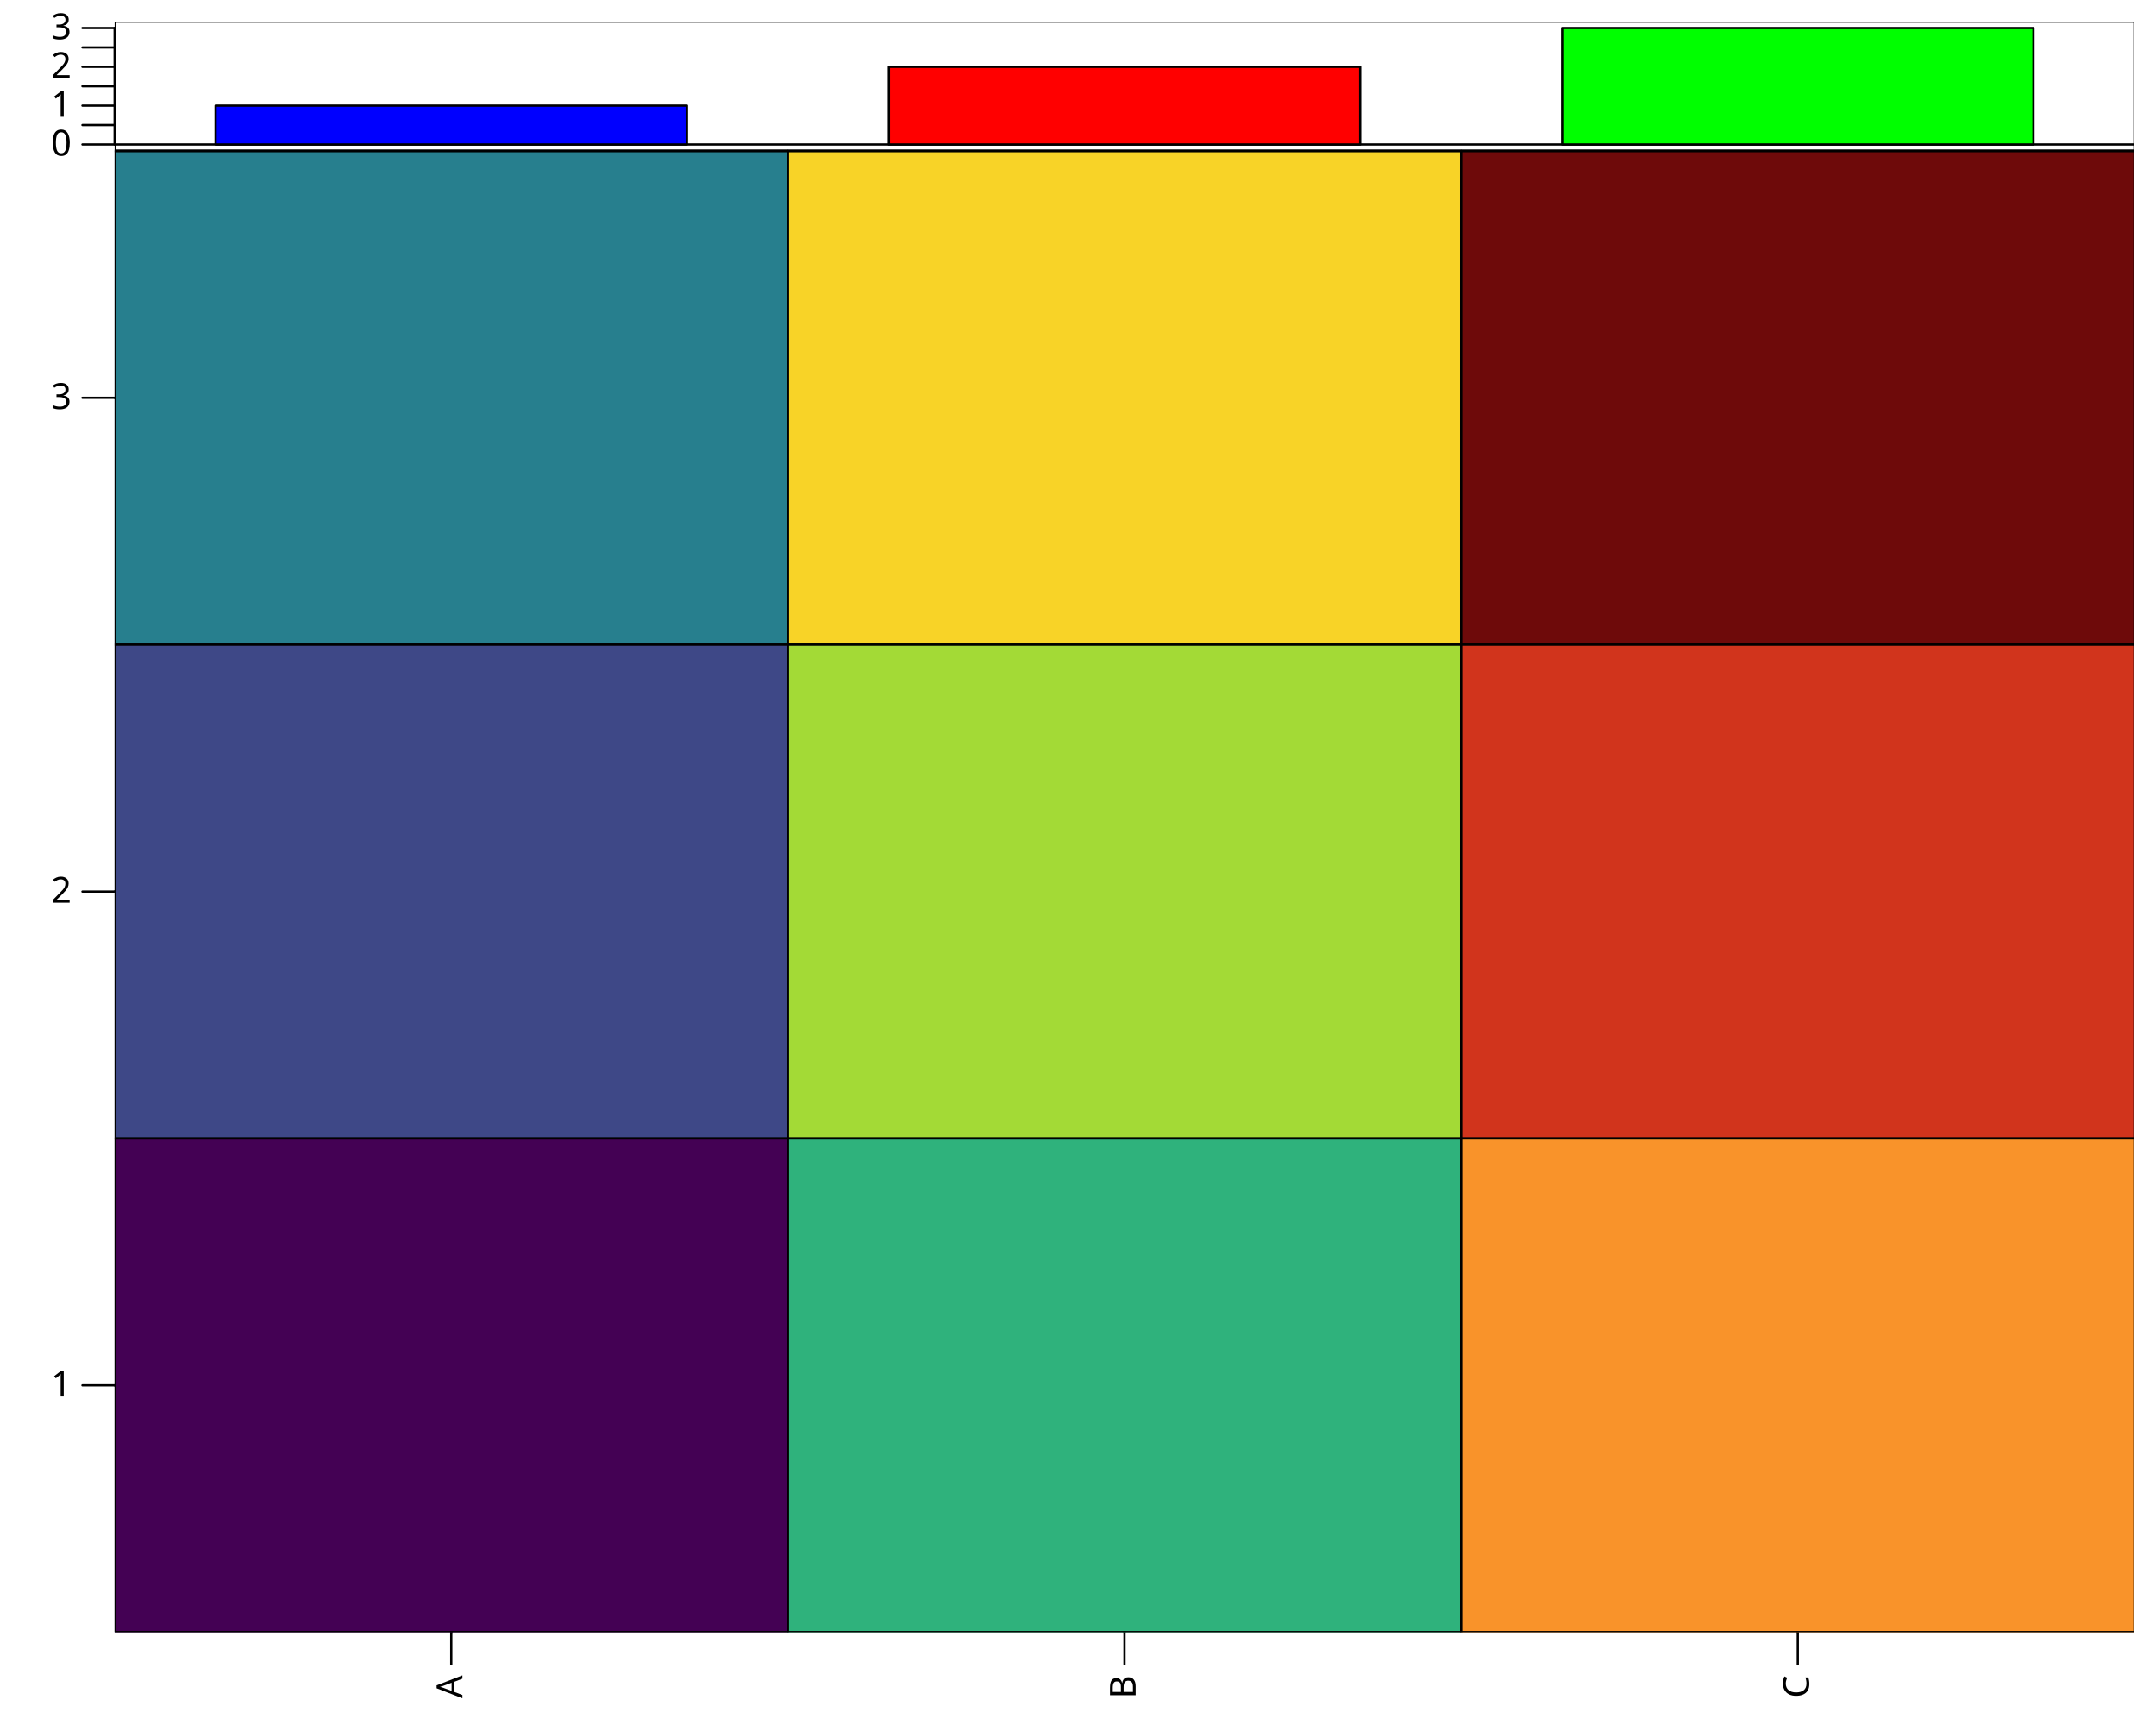
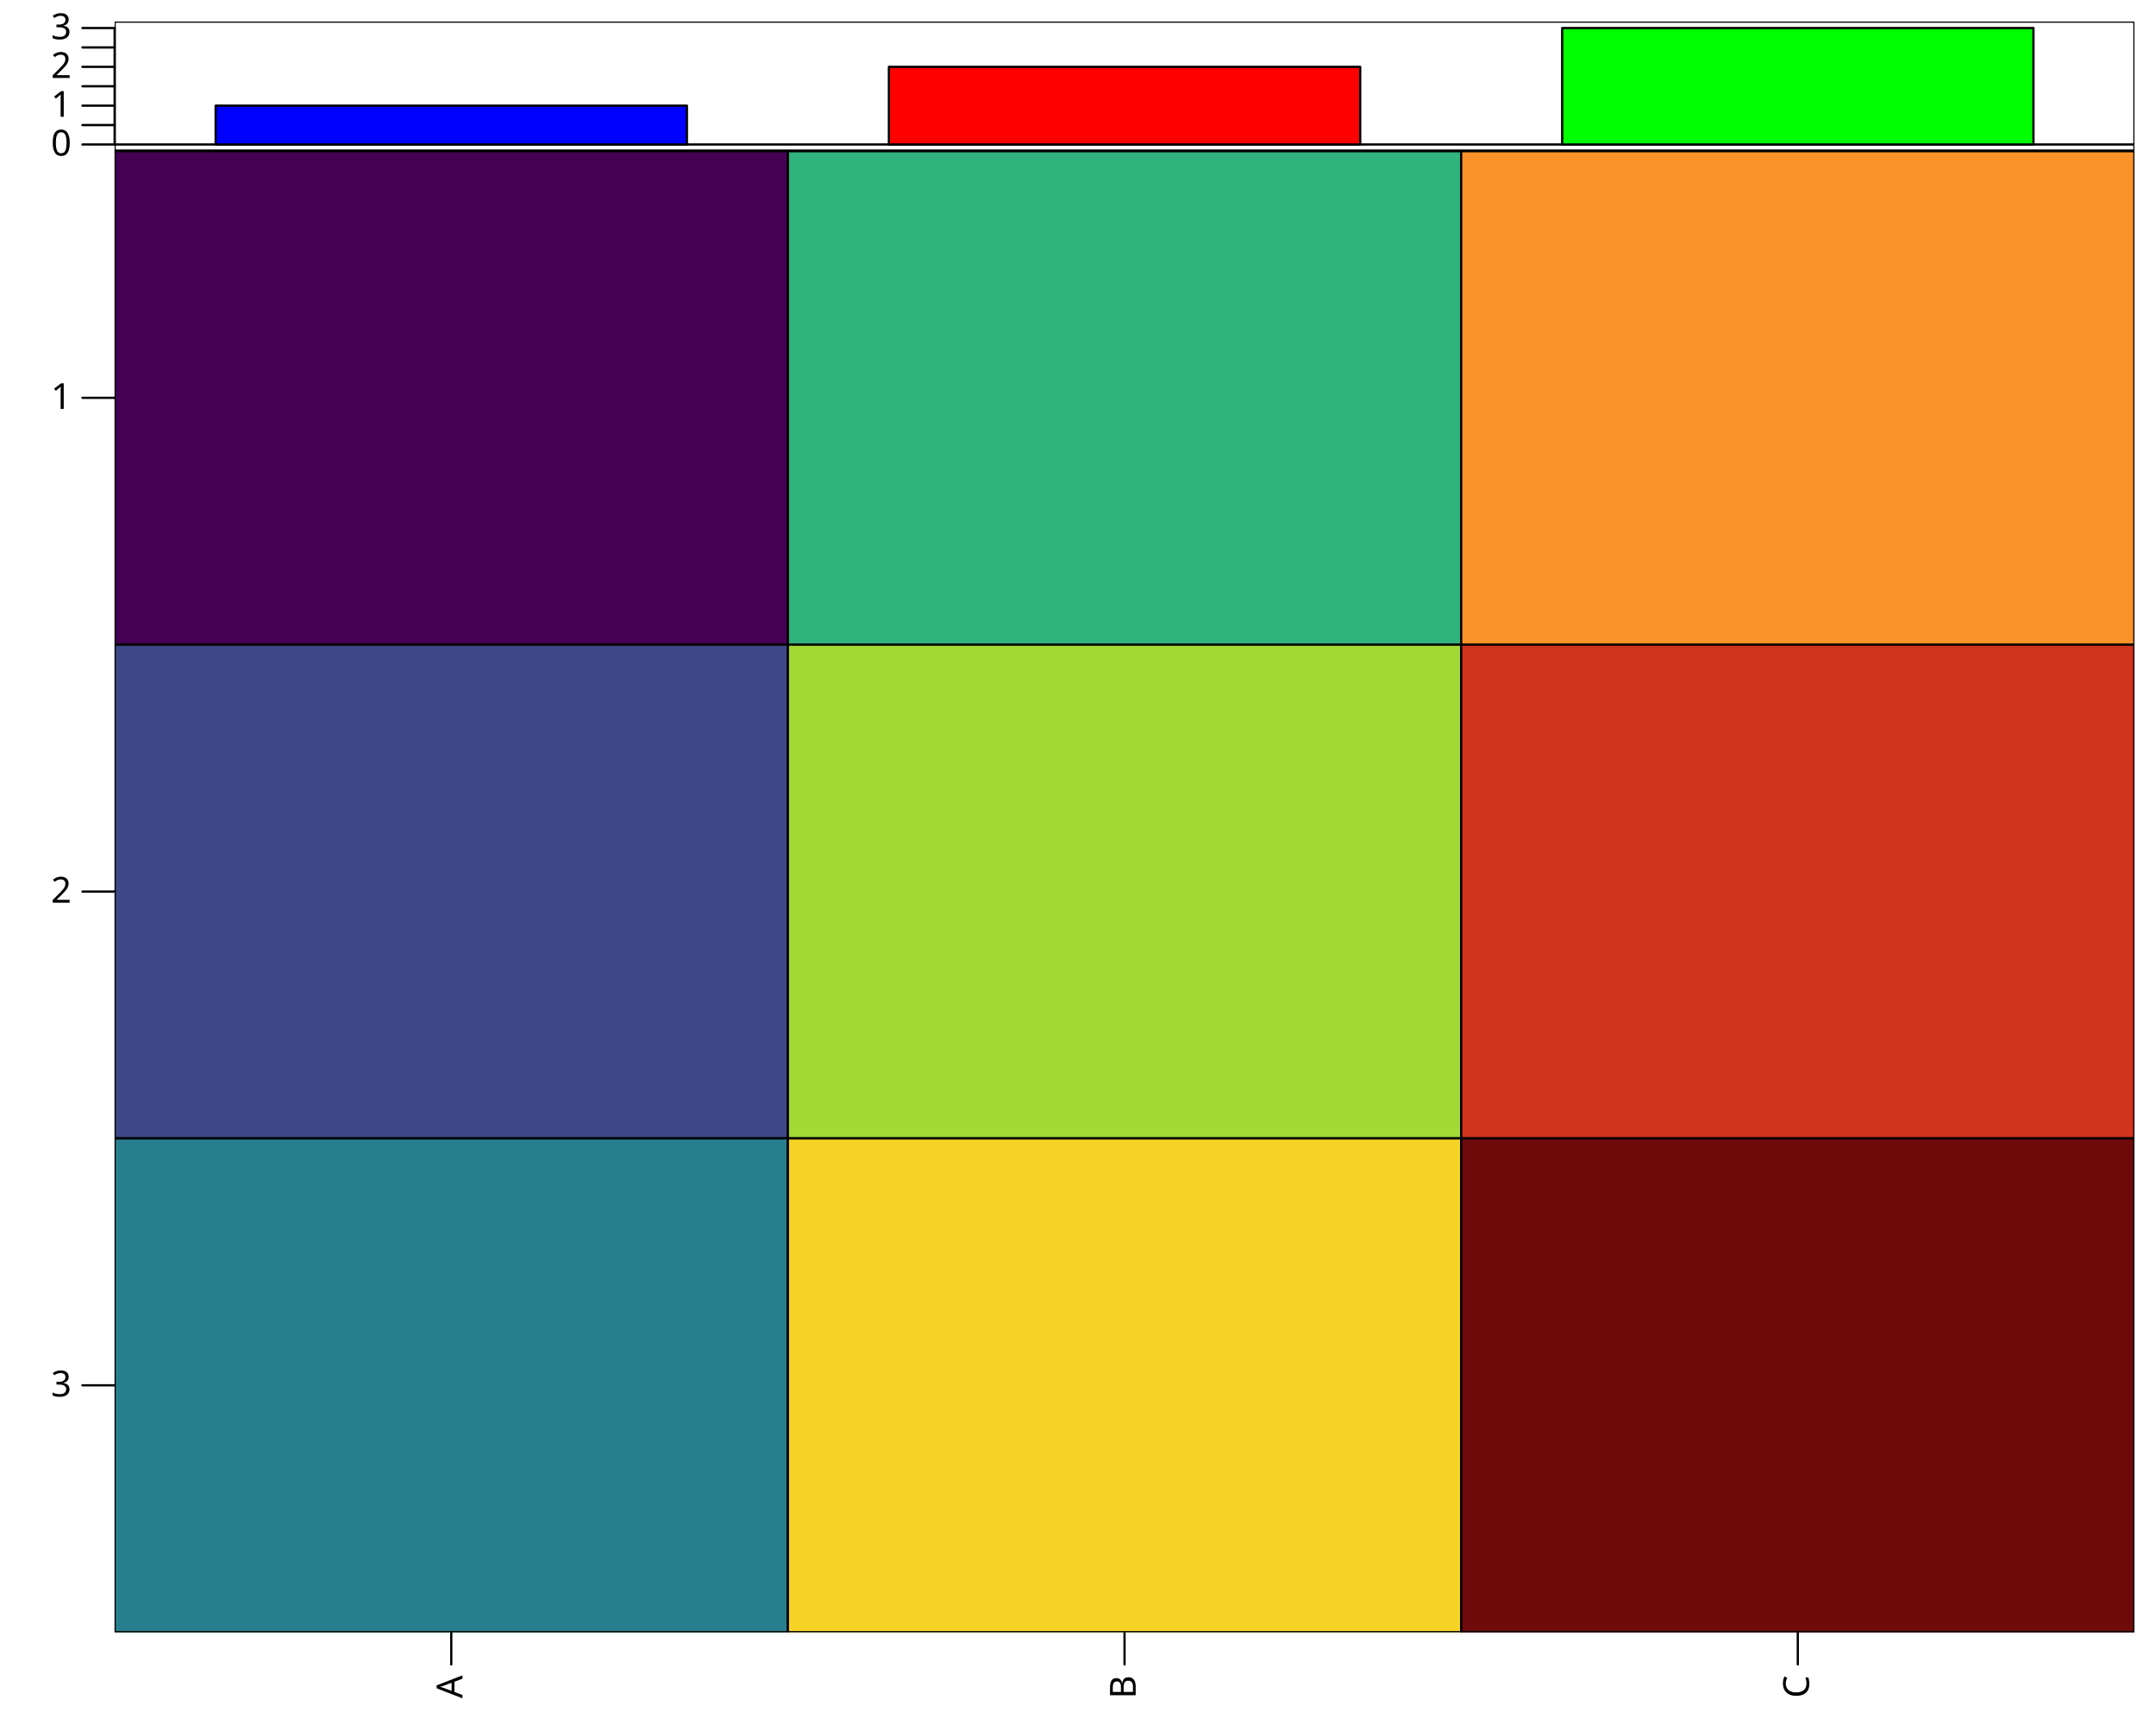
<svg xmlns="http://www.w3.org/2000/svg" class="svglite" data-engine-version="2.0" width="720.00pt" height="576.00pt" viewBox="0 0 720.00 576.00">
  <defs>
    <style type="text/css">
    .svglite line, .svglite polyline, .svglite polygon, .svglite path, .svglite rect, .svglite circle {
      fill: none;
      stroke: #000000;
      stroke-linecap: round;
      stroke-linejoin: round;
      stroke-miterlimit: 10.00;
    }
  </style>
  </defs>
  <rect width="100%" height="100%" style="stroke: none; fill: #FFFFFF;" />
  <defs>
    <clipPath id="cpMC4wMHw3MjAuMDB8MC4wMHw1NzYuMDA=">
      <rect x="0.00" y="0.00" width="720.00" height="576.00" />
    </clipPath>
  </defs>
  <g clip-path="url(#cpMC4wMHw3MjAuMDB8MC4wMHw1NzYuMDA=)">
    <line x1="150.70" y1="545.01" x2="150.70" y2="545.01" style="stroke-width: 0.75;" />
    <line x1="150.70" y1="545.01" x2="150.70" y2="555.77" style="stroke-width: 0.75;" />
    <text transform="translate(154.42,559.41) rotate(-90)" text-anchor="end" style="font-size: 12.00px; font-family: sans;" textLength="8.01px" lengthAdjust="spacingAndGlyphs">A</text>
    <line x1="375.54" y1="545.01" x2="375.54" y2="545.01" style="stroke-width: 0.75;" />
    <line x1="375.54" y1="545.01" x2="375.54" y2="555.77" style="stroke-width: 0.75;" />
    <text transform="translate(379.26,559.41) rotate(-90)" text-anchor="end" style="font-size: 12.00px; font-family: sans;" textLength="8.01px" lengthAdjust="spacingAndGlyphs">B</text>
    <line x1="600.38" y1="545.01" x2="600.38" y2="545.01" style="stroke-width: 0.75;" />
    <line x1="600.38" y1="545.01" x2="600.38" y2="555.77" style="stroke-width: 0.75;" />
    <text transform="translate(604.10,559.41) rotate(-90)" text-anchor="end" style="font-size: 12.00px; font-family: sans;" textLength="8.67px" lengthAdjust="spacingAndGlyphs">C</text>
    <line x1="38.28" y1="462.58" x2="38.28" y2="462.58" style="stroke-width: 0.75;" />
    <line x1="38.28" y1="462.58" x2="27.53" y2="462.58" style="stroke-width: 0.75;" />
-     <text x="23.88" y="466.29" text-anchor="end" style="font-size: 12.00px; font-family: sans;" textLength="6.67px" lengthAdjust="spacingAndGlyphs">1</text>
+     <text x="23.88" y="466.29" text-anchor="end" style="font-size: 12.00px; font-family: sans;" textLength="6.67px" lengthAdjust="spacingAndGlyphs">3</text>
    <line x1="38.28" y1="297.71" x2="38.28" y2="297.71" style="stroke-width: 0.75;" />
    <line x1="38.28" y1="297.71" x2="27.53" y2="297.71" style="stroke-width: 0.75;" />
    <text x="23.88" y="301.42" text-anchor="end" style="font-size: 12.00px; font-family: sans;" textLength="6.67px" lengthAdjust="spacingAndGlyphs">2</text>
    <line x1="38.28" y1="132.84" x2="38.28" y2="132.84" style="stroke-width: 0.75;" />
    <line x1="38.28" y1="132.84" x2="27.53" y2="132.84" style="stroke-width: 0.75;" />
-     <text x="23.88" y="136.55" text-anchor="end" style="font-size: 12.00px; font-family: sans;" textLength="6.67px" lengthAdjust="spacingAndGlyphs">3</text>
+     <text x="23.88" y="136.55" text-anchor="end" style="font-size: 12.00px; font-family: sans;" textLength="6.67px" lengthAdjust="spacingAndGlyphs">1</text>
  </g>
  <defs>
    <clipPath id="cpMzguMjh8NzEyLjgwfDcuMjB8NTQ1LjAx">
      <rect x="38.28" y="7.20" width="674.52" height="537.81" />
    </clipPath>
  </defs>
  <g clip-path="url(#cpMzguMjh8NzEyLjgwfDcuMjB8NTQ1LjAx)">
    <rect x="38.28" y="50.40" width="674.52" height="494.61" style="stroke-width: 0.75;" />
  </g>
  <g clip-path="url(#cpMC4wMHw3MjAuMDB8MC4wMHw1NzYuMDA=)">
</g>
  <g clip-path="url(#cpMzguMjh8NzEyLjgwfDcuMjB8NTQ1LjAx)">
-     <rect x="38.28" y="50.40" width="224.84" height="164.87" style="stroke-width: 0.75; fill: #277F8E;" />
+     <rect x="38.28" y="50.40" width="224.84" height="164.87" style="stroke-width: 0.75; fill: #440154;" />
    <rect x="38.28" y="215.27" width="224.84" height="164.87" style="stroke-width: 0.75; fill: #3E4887;" />
-     <rect x="38.28" y="380.14" width="224.84" height="164.87" style="stroke-width: 0.75; fill: #440154;" />
-     <rect x="263.12" y="50.40" width="224.84" height="164.87" style="stroke-width: 0.75; fill: #F8D327;" />
+     <rect x="38.28" y="380.14" width="224.84" height="164.87" style="stroke-width: 0.75; fill: #277F8E;" />
+     <rect x="263.12" y="50.40" width="224.84" height="164.87" style="stroke-width: 0.75; fill: #2FB27C;" />
    <rect x="263.12" y="215.27" width="224.84" height="164.87" style="stroke-width: 0.75; fill: #A3DA36;" />
-     <rect x="263.12" y="380.14" width="224.84" height="164.87" style="stroke-width: 0.75; fill: #2FB27C;" />
-     <rect x="487.96" y="50.40" width="224.84" height="164.87" style="stroke-width: 0.75; fill: #6E0A0A;" />
+     <rect x="263.12" y="380.14" width="224.84" height="164.87" style="stroke-width: 0.75; fill: #F8D327;" />
+     <rect x="487.96" y="50.40" width="224.84" height="164.87" style="stroke-width: 0.75; fill: #F9932A;" />
    <rect x="487.96" y="215.27" width="224.84" height="164.87" style="stroke-width: 0.75; fill: #D1341C;" />
-     <rect x="487.96" y="380.14" width="224.84" height="164.87" style="stroke-width: 0.75; fill: #F9932A;" />
+     <rect x="487.96" y="380.14" width="224.84" height="164.87" style="stroke-width: 0.75; fill: #6E0A0A;" />
    <rect x="38.28" y="7.20" width="674.52" height="43.20" style="stroke-width: 0.75;" />
    <line x1="38.28" y1="48.24" x2="712.80" y2="48.24" style="stroke-width: 0.75;" />
  </g>
  <g clip-path="url(#cpMC4wMHw3MjAuMDB8MC4wMHw1NzYuMDA=)">
    <line x1="38.28" y1="48.24" x2="38.28" y2="9.36" style="stroke-width: 0.75;" />
    <line x1="38.28" y1="48.24" x2="27.53" y2="48.24" style="stroke-width: 0.75;" />
    <line x1="38.28" y1="41.76" x2="27.53" y2="41.76" style="stroke-width: 0.75;" />
    <line x1="38.28" y1="35.28" x2="27.53" y2="35.28" style="stroke-width: 0.75;" />
    <line x1="38.28" y1="28.80" x2="27.53" y2="28.80" style="stroke-width: 0.75;" />
    <line x1="38.28" y1="22.32" x2="27.53" y2="22.32" style="stroke-width: 0.75;" />
    <line x1="38.28" y1="15.84" x2="27.53" y2="15.84" style="stroke-width: 0.75;" />
    <line x1="38.28" y1="9.36" x2="27.53" y2="9.36" style="stroke-width: 0.75;" />
    <text x="23.88" y="51.96" text-anchor="end" style="font-size: 12.00px; font-family: sans;" textLength="6.67px" lengthAdjust="spacingAndGlyphs">0</text>
    <text x="23.88" y="39.00" text-anchor="end" style="font-size: 12.00px; font-family: sans;" textLength="6.67px" lengthAdjust="spacingAndGlyphs">1</text>
    <text x="23.88" y="26.04" text-anchor="end" style="font-size: 12.00px; font-family: sans;" textLength="6.67px" lengthAdjust="spacingAndGlyphs">2</text>
    <text x="23.88" y="13.08" text-anchor="end" style="font-size: 12.00px; font-family: sans;" textLength="6.67px" lengthAdjust="spacingAndGlyphs">3</text>
  </g>
  <g clip-path="url(#cpMzguMjh8NzEyLjgwfDcuMjB8NTQ1LjAx)">
    <rect x="72.01" y="35.28" width="157.39" height="12.96" style="stroke-width: 0.75; fill: #0000FF;" />
    <rect x="296.85" y="22.32" width="157.39" height="25.92" style="stroke-width: 0.75; fill: #FF0000;" />
    <rect x="521.69" y="9.36" width="157.39" height="38.88" style="stroke-width: 0.75; fill: #00FF00;" />
  </g>
</svg>
